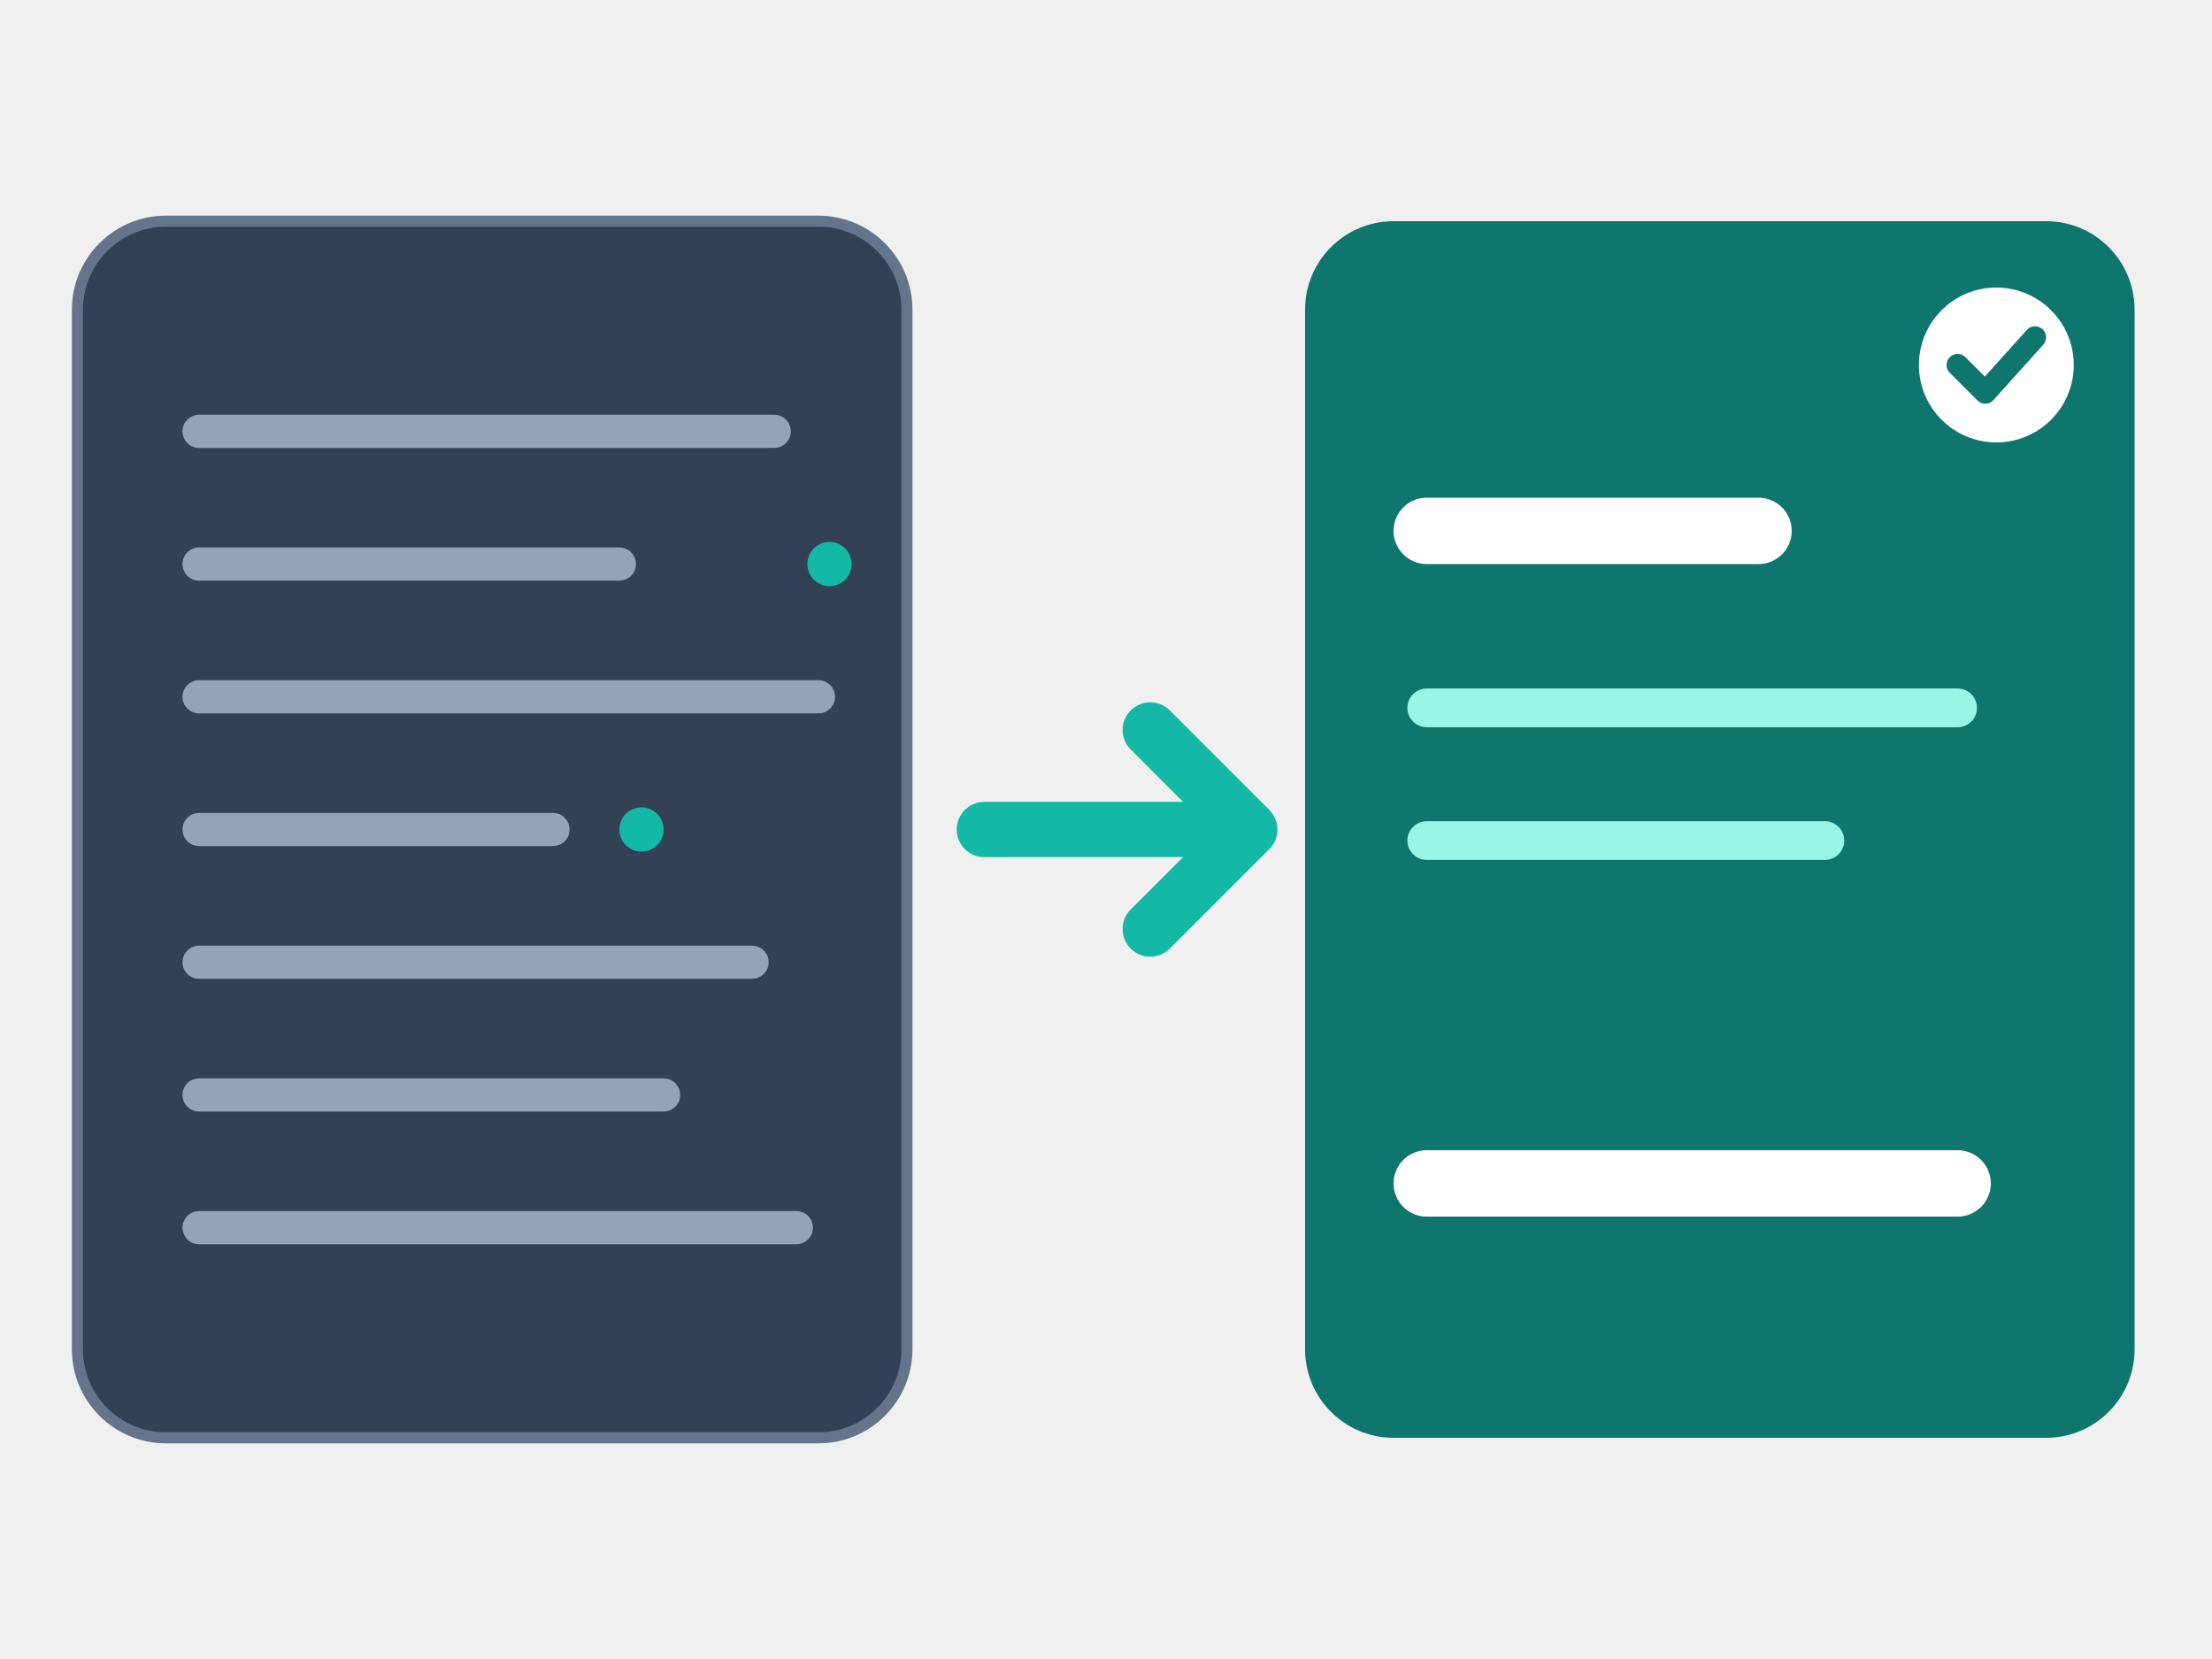
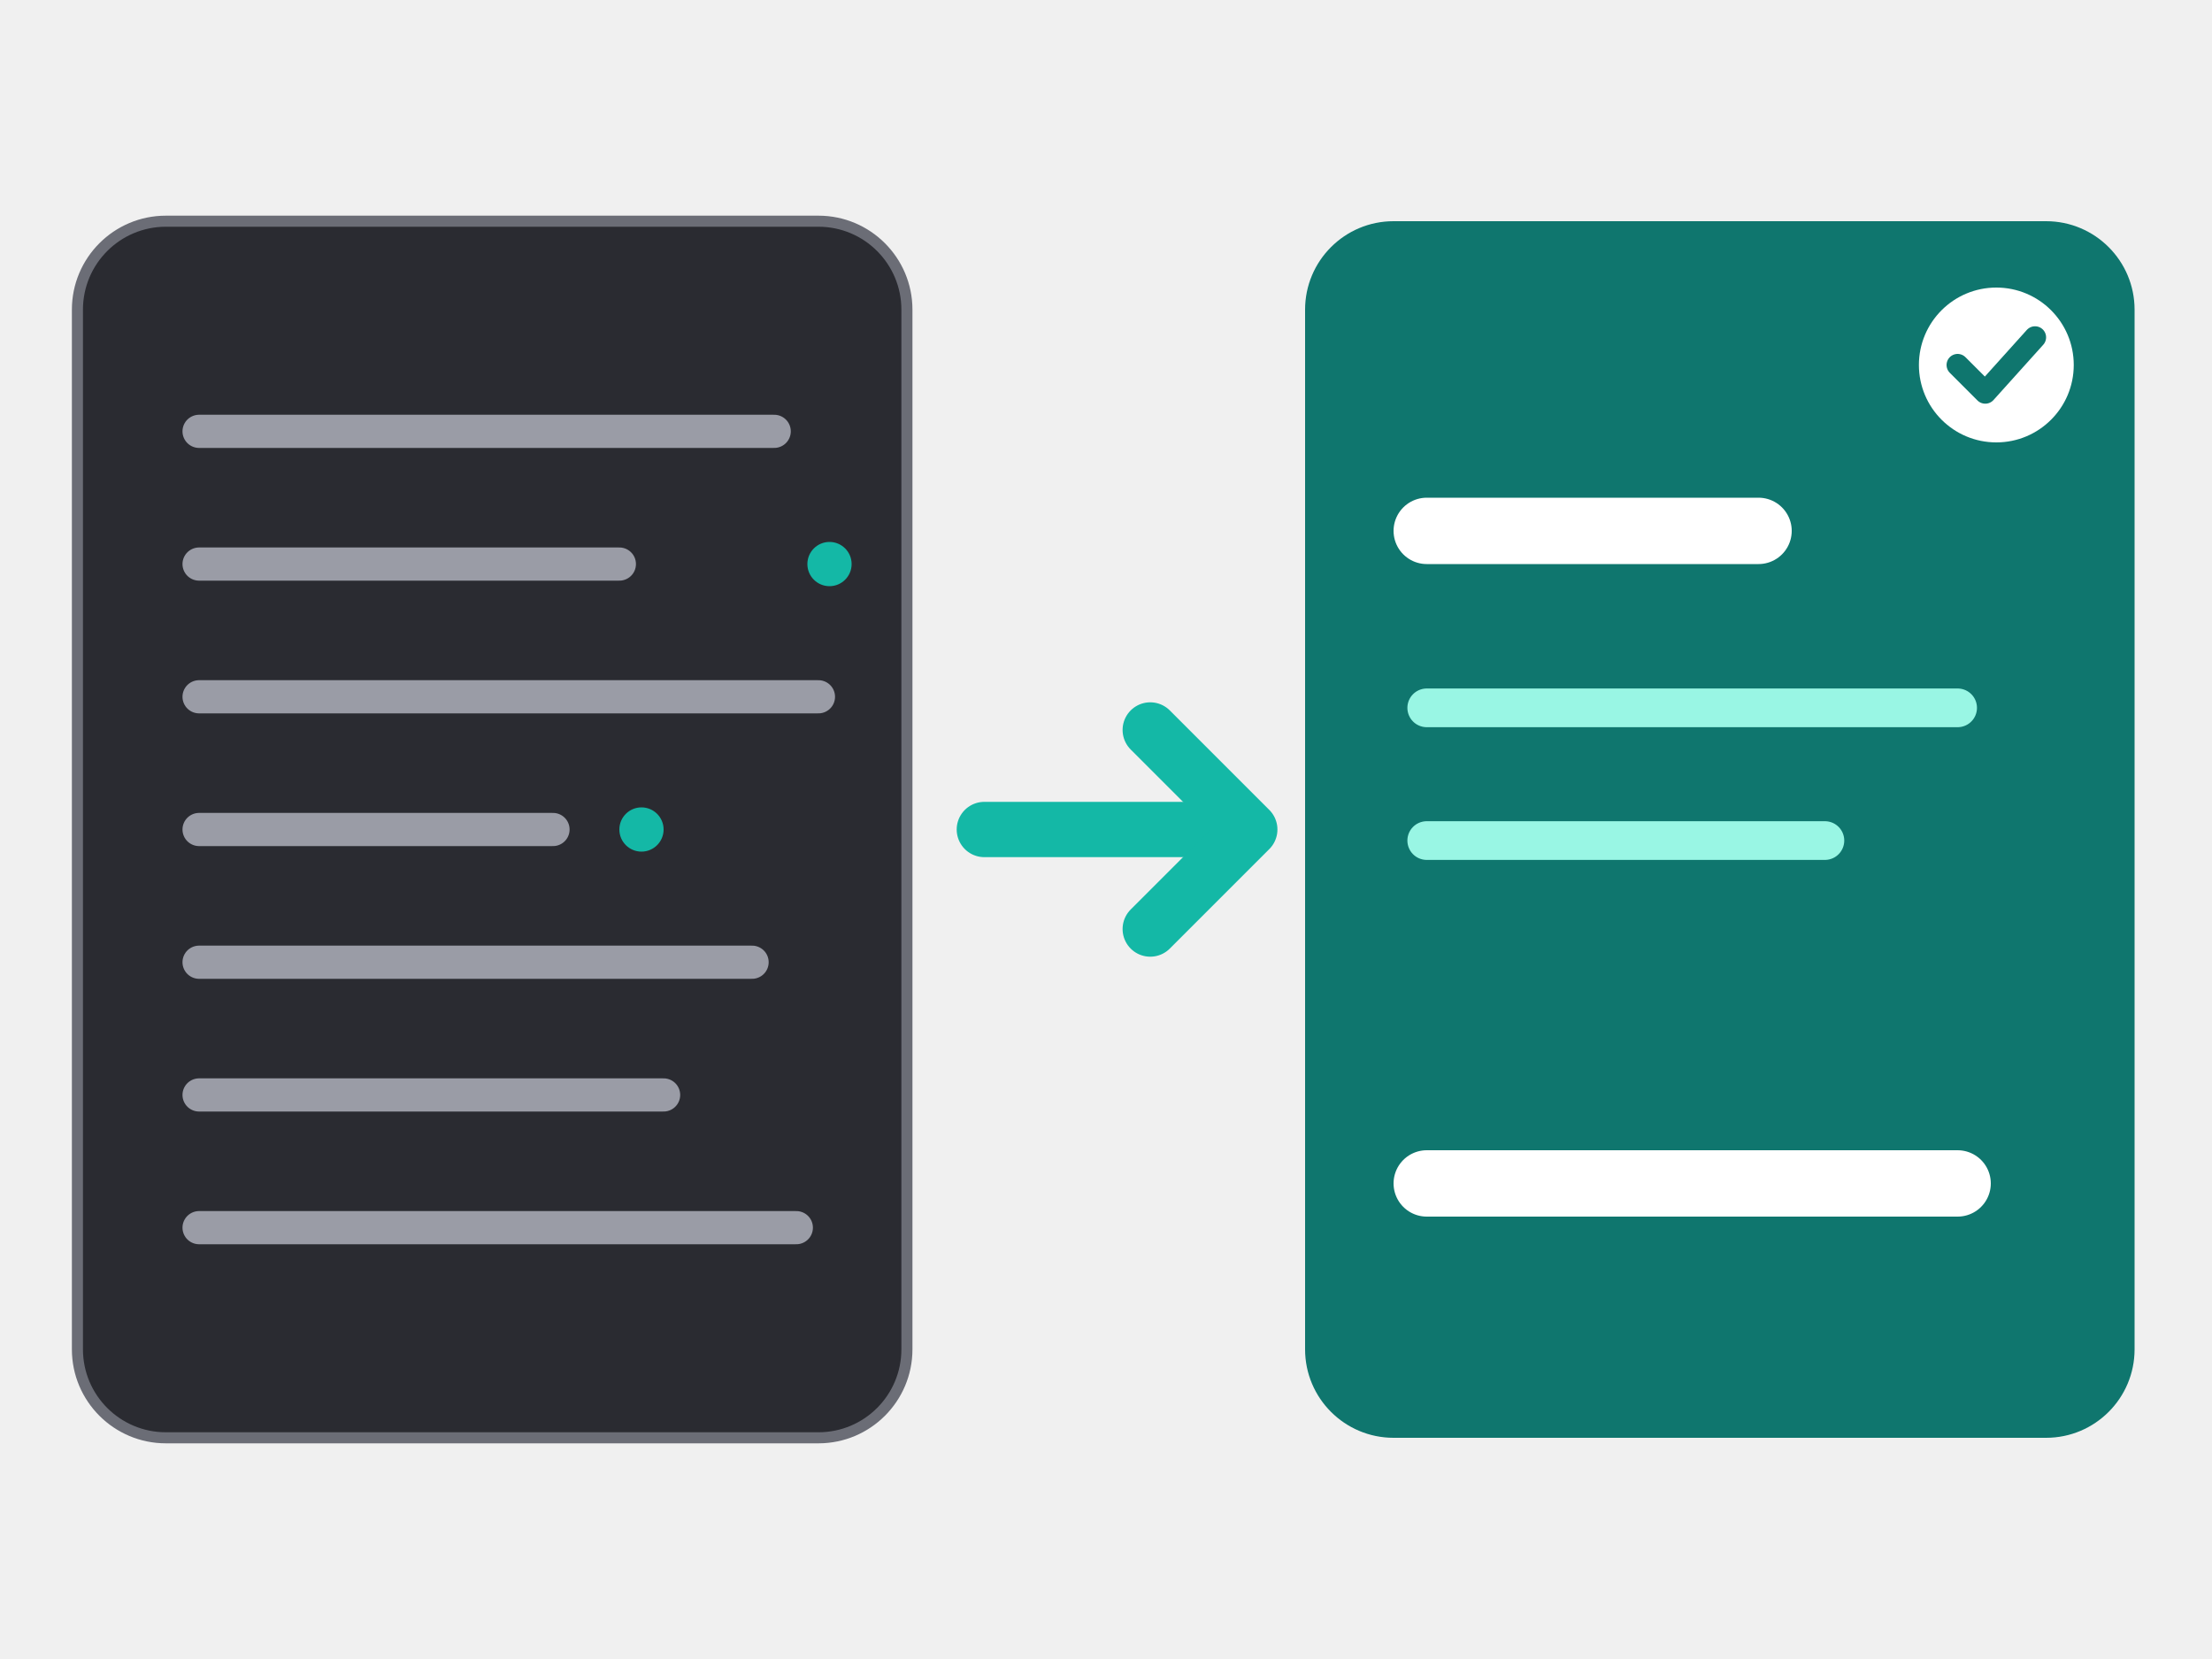
<svg xmlns="http://www.w3.org/2000/svg" viewBox="0 0 400 300" role="img">
-   <rect x="14" y="40" width="150" height="220" rx="16" fill="#334155" stroke="#64748b" stroke-width="2" />
-   <g stroke="#94a3b8" stroke-width="6" stroke-linecap="round">
+   <rect x="14" y="40" width="150" height="220" rx="16" fill="#2a2b31" stroke="#6b6d76" stroke-width="2" />
+   <g stroke="#9a9ca6" stroke-width="6" stroke-linecap="round">
    <path d="M36 78h104" />
    <path d="M36 102h76" />
    <path d="M36 126h112" />
    <path d="M36 150h64" />
    <path d="M36 174h100" />
    <path d="M36 198h84" />
    <path d="M36 222h108" />
  </g>
  <g fill="#14b8a6">
    <circle cx="150" cy="102" r="4" />
    <circle cx="116" cy="150" r="4" />
  </g>
  <g fill="none" stroke="#14b8a6" stroke-width="10" stroke-linecap="round" stroke-linejoin="round">
    <path d="M178 150h44" />
    <path d="M208 132l18 18-18 18" />
  </g>
  <rect x="236" y="40" width="150" height="220" rx="16" fill="#0f766e" />
  <circle cx="361" cy="66" r="14" fill="#ffffff" />
  <path d="M354 66l5 5 9-10" fill="none" stroke="#0f766e" stroke-width="4" stroke-linecap="round" stroke-linejoin="round" />
  <g stroke-linecap="round">
    <path d="M258 96h60" stroke="#ffffff" stroke-width="12" />
    <path d="M258 128h96" stroke="#99f6e4" stroke-width="7" />
    <path d="M258 152h72" stroke="#99f6e4" stroke-width="7" />
    <path d="M258 214h96" stroke="#ffffff" stroke-width="12" />
  </g>
</svg>
